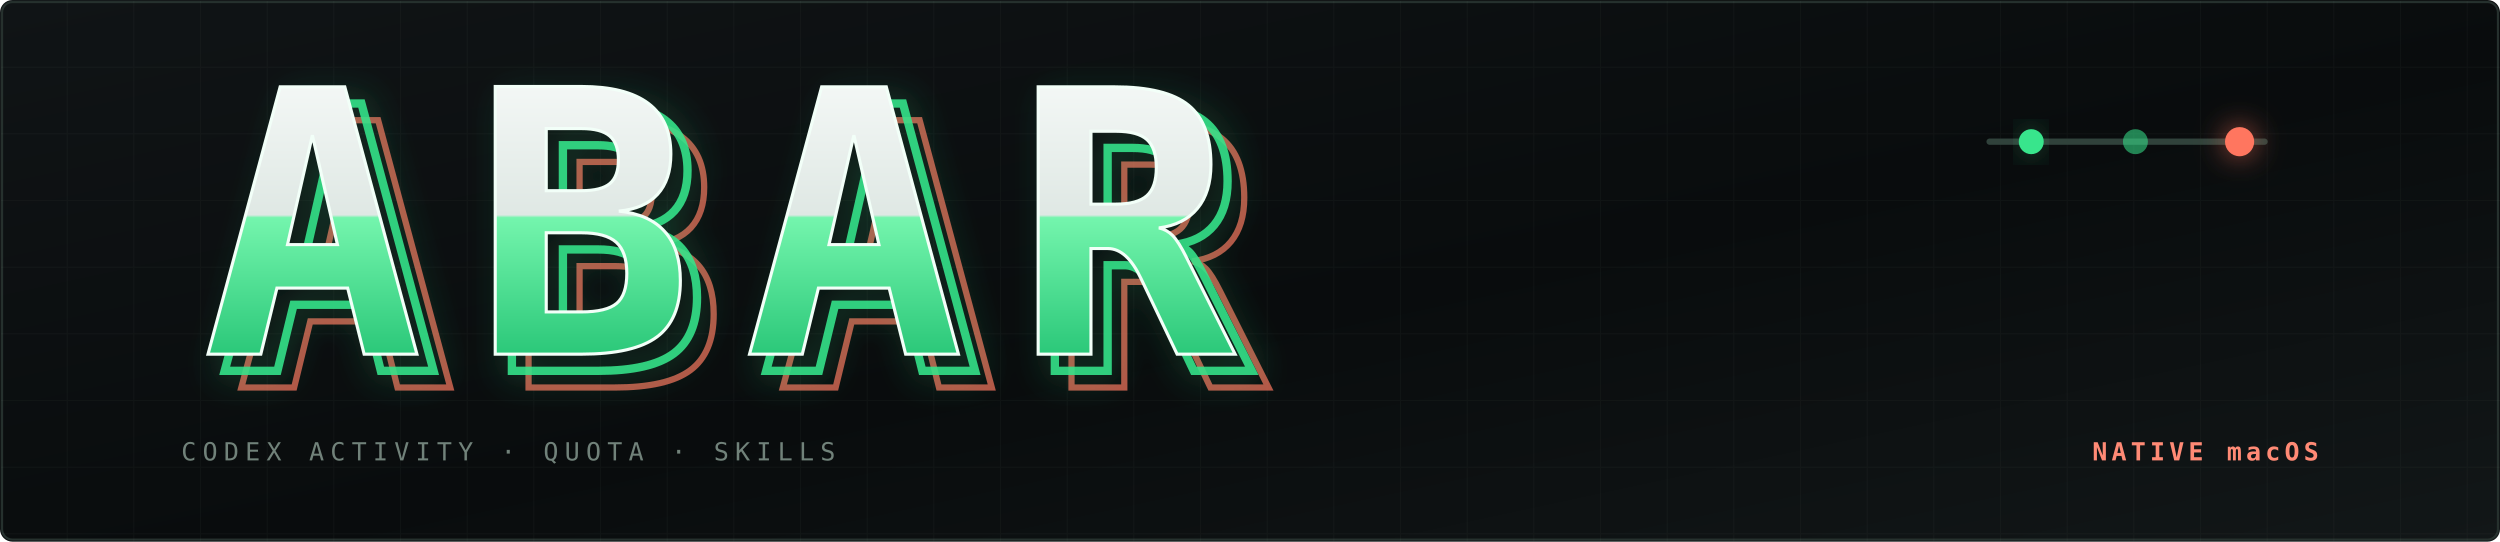
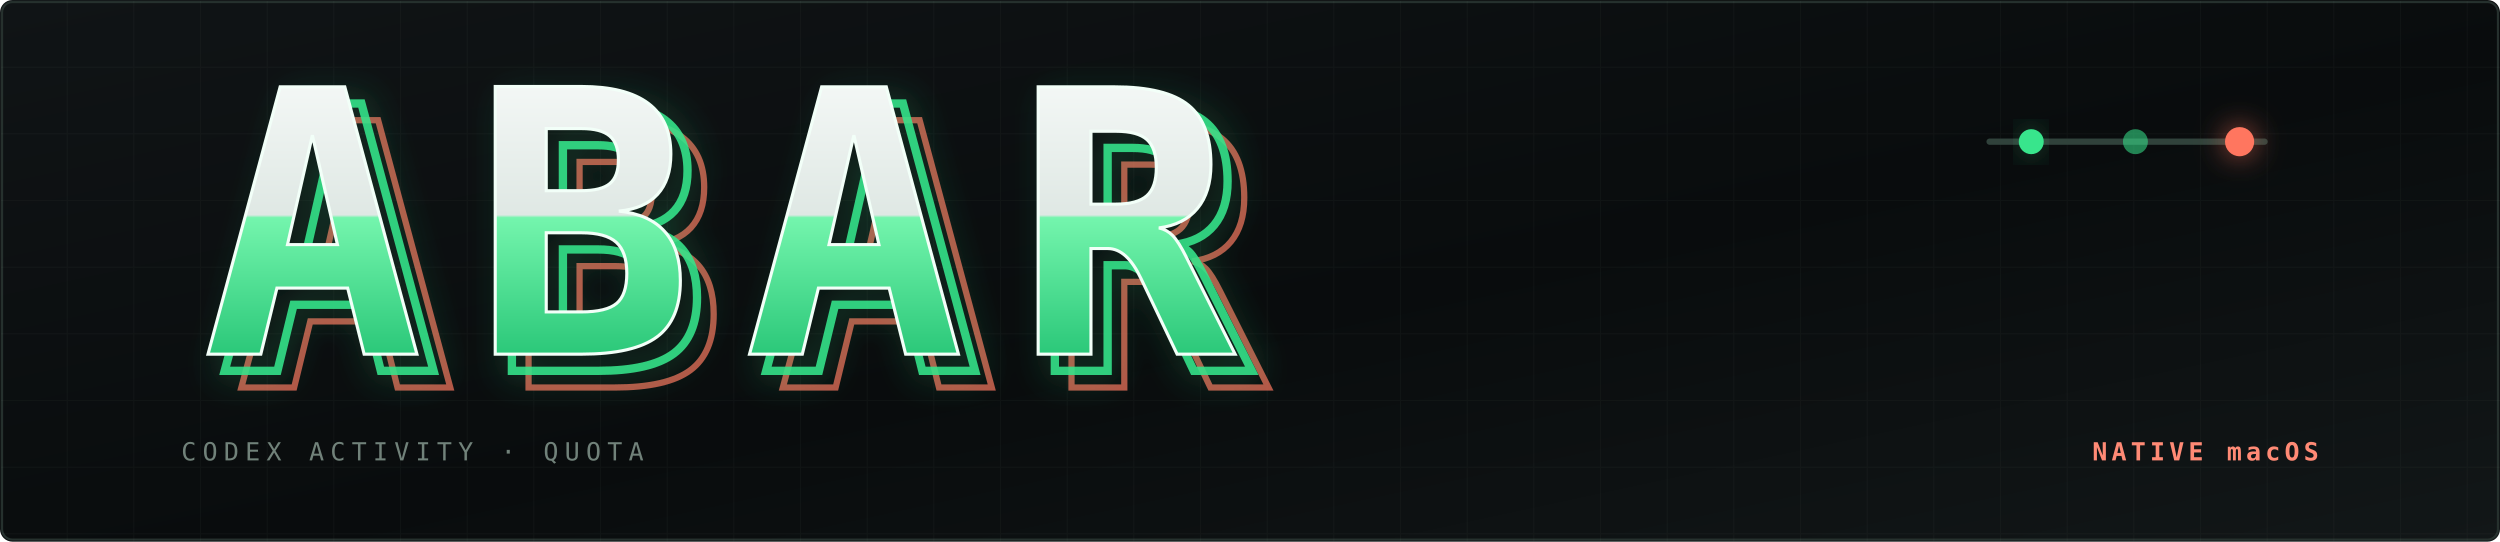
<svg xmlns="http://www.w3.org/2000/svg" width="1200" height="260" viewBox="0 0 1200 260" role="img" aria-labelledby="title desc">
  <defs>
    <linearGradient id="background" x1="0" y1="0" x2="1" y2="1">
      <stop offset="0" stop-color="#101416" />
      <stop offset="0.55" stop-color="#090c0d" />
      <stop offset="1" stop-color="#121718" />
    </linearGradient>
    <linearGradient id="letterFill" x1="0" y1="0" x2="0" y2="1">
      <stop offset="0" stop-color="#f3f7f5" />
      <stop offset="0.48" stop-color="#dfe8e4" />
      <stop offset="0.49" stop-color="#74f5ad" />
      <stop offset="1" stop-color="#2bc879" />
    </linearGradient>
    <linearGradient id="rule" x1="0" y1="0" x2="1" y2="0">
      <stop offset="0" stop-color="#1f2a27" stop-opacity="0" />
      <stop offset="0.18" stop-color="#38e58c" />
      <stop offset="0.76" stop-color="#38e58c" />
      <stop offset="1" stop-color="#1f2a27" stop-opacity="0" />
    </linearGradient>
    <filter id="greenGlow" x="-20%" y="-40%" width="140%" height="180%">
      <feGaussianBlur stdDeviation="8" result="blur" />
      <feFlood flood-color="#37e58c" flood-opacity="0.5" />
      <feComposite in2="blur" operator="in" />
      <feMerge>
        <feMergeNode />
        <feMergeNode in="SourceGraphic" />
      </feMerge>
    </filter>
    <filter id="coralGlow" x="-300%" y="-300%" width="700%" height="700%">
      <feGaussianBlur stdDeviation="7" result="blur" />
      <feFlood flood-color="#ff765f" flood-opacity="0.7" />
      <feComposite in2="blur" operator="in" />
      <feMerge>
        <feMergeNode />
        <feMergeNode in="SourceGraphic" />
      </feMerge>
    </filter>
    <pattern id="grid" width="32" height="32" patternUnits="userSpaceOnUse">
      <path d="M 32 0 L 0 0 0 32" fill="none" stroke="#b7c8c0" stroke-opacity="0.035" stroke-width="1" />
    </pattern>
  </defs>
  <rect width="1200" height="260" rx="6" fill="url(#background)" />
  <rect x="1" y="1" width="1198" height="258" rx="5" fill="none" stroke="#26312e" />
  <rect width="1200" height="260" rx="6" fill="url(#grid)" />
  <path d="M82 48H1118" stroke="url(#rule)" stroke-width="2" />
  <path d="M82 211H1118" stroke="url(#rule)" stroke-width="2" />
  <g font-family="'SFMono-Regular', 'SF Mono', Menlo, Monaco, Consolas, monospace" font-size="176" font-weight="900" letter-spacing="24">
    <text x="113" y="186" fill="none" stroke="#ff765f" stroke-opacity="0.7" stroke-width="3">ABAR</text>
    <text x="105" y="178" fill="none" stroke="#37e58c" stroke-opacity="0.88" stroke-width="4" filter="url(#greenGlow)">ABAR</text>
    <text x="97" y="170" fill="url(#letterFill)" stroke="#f2fff8" stroke-width="1.5">ABAR</text>
  </g>
  <g transform="translate(955 68)">
    <path d="M0 0h132" stroke="#30423b" stroke-width="3" stroke-linecap="round" />
    <circle cx="20" cy="0" r="6" fill="#37e58c" filter="url(#greenGlow)" />
    <circle cx="70" cy="0" r="6" fill="#37e58c" fill-opacity="0.55" />
    <circle cx="120" cy="0" r="7" fill="#ff765f" filter="url(#coralGlow)" />
  </g>
  <g transform="translate(87 221)" font-family="'SFMono-Regular', 'SF Mono', Menlo, Monaco, Consolas, monospace">
-     <text fill="#71827a" font-size="12" letter-spacing="3">CODEX ACTIVITY · QUOTA · SKILLS</text>
+     <text fill="#71827a" font-size="12" letter-spacing="3">CODEX ACTIVITY · QUOTA</text>
  </g>
  <g transform="translate(1113 221)" font-family="'SFMono-Regular', 'SF Mono', Menlo, Monaco, Consolas, monospace" text-anchor="end">
    <text fill="#ff8a75" font-size="12" font-weight="700" letter-spacing="2">NATIVE macOS</text>
  </g>
</svg>
